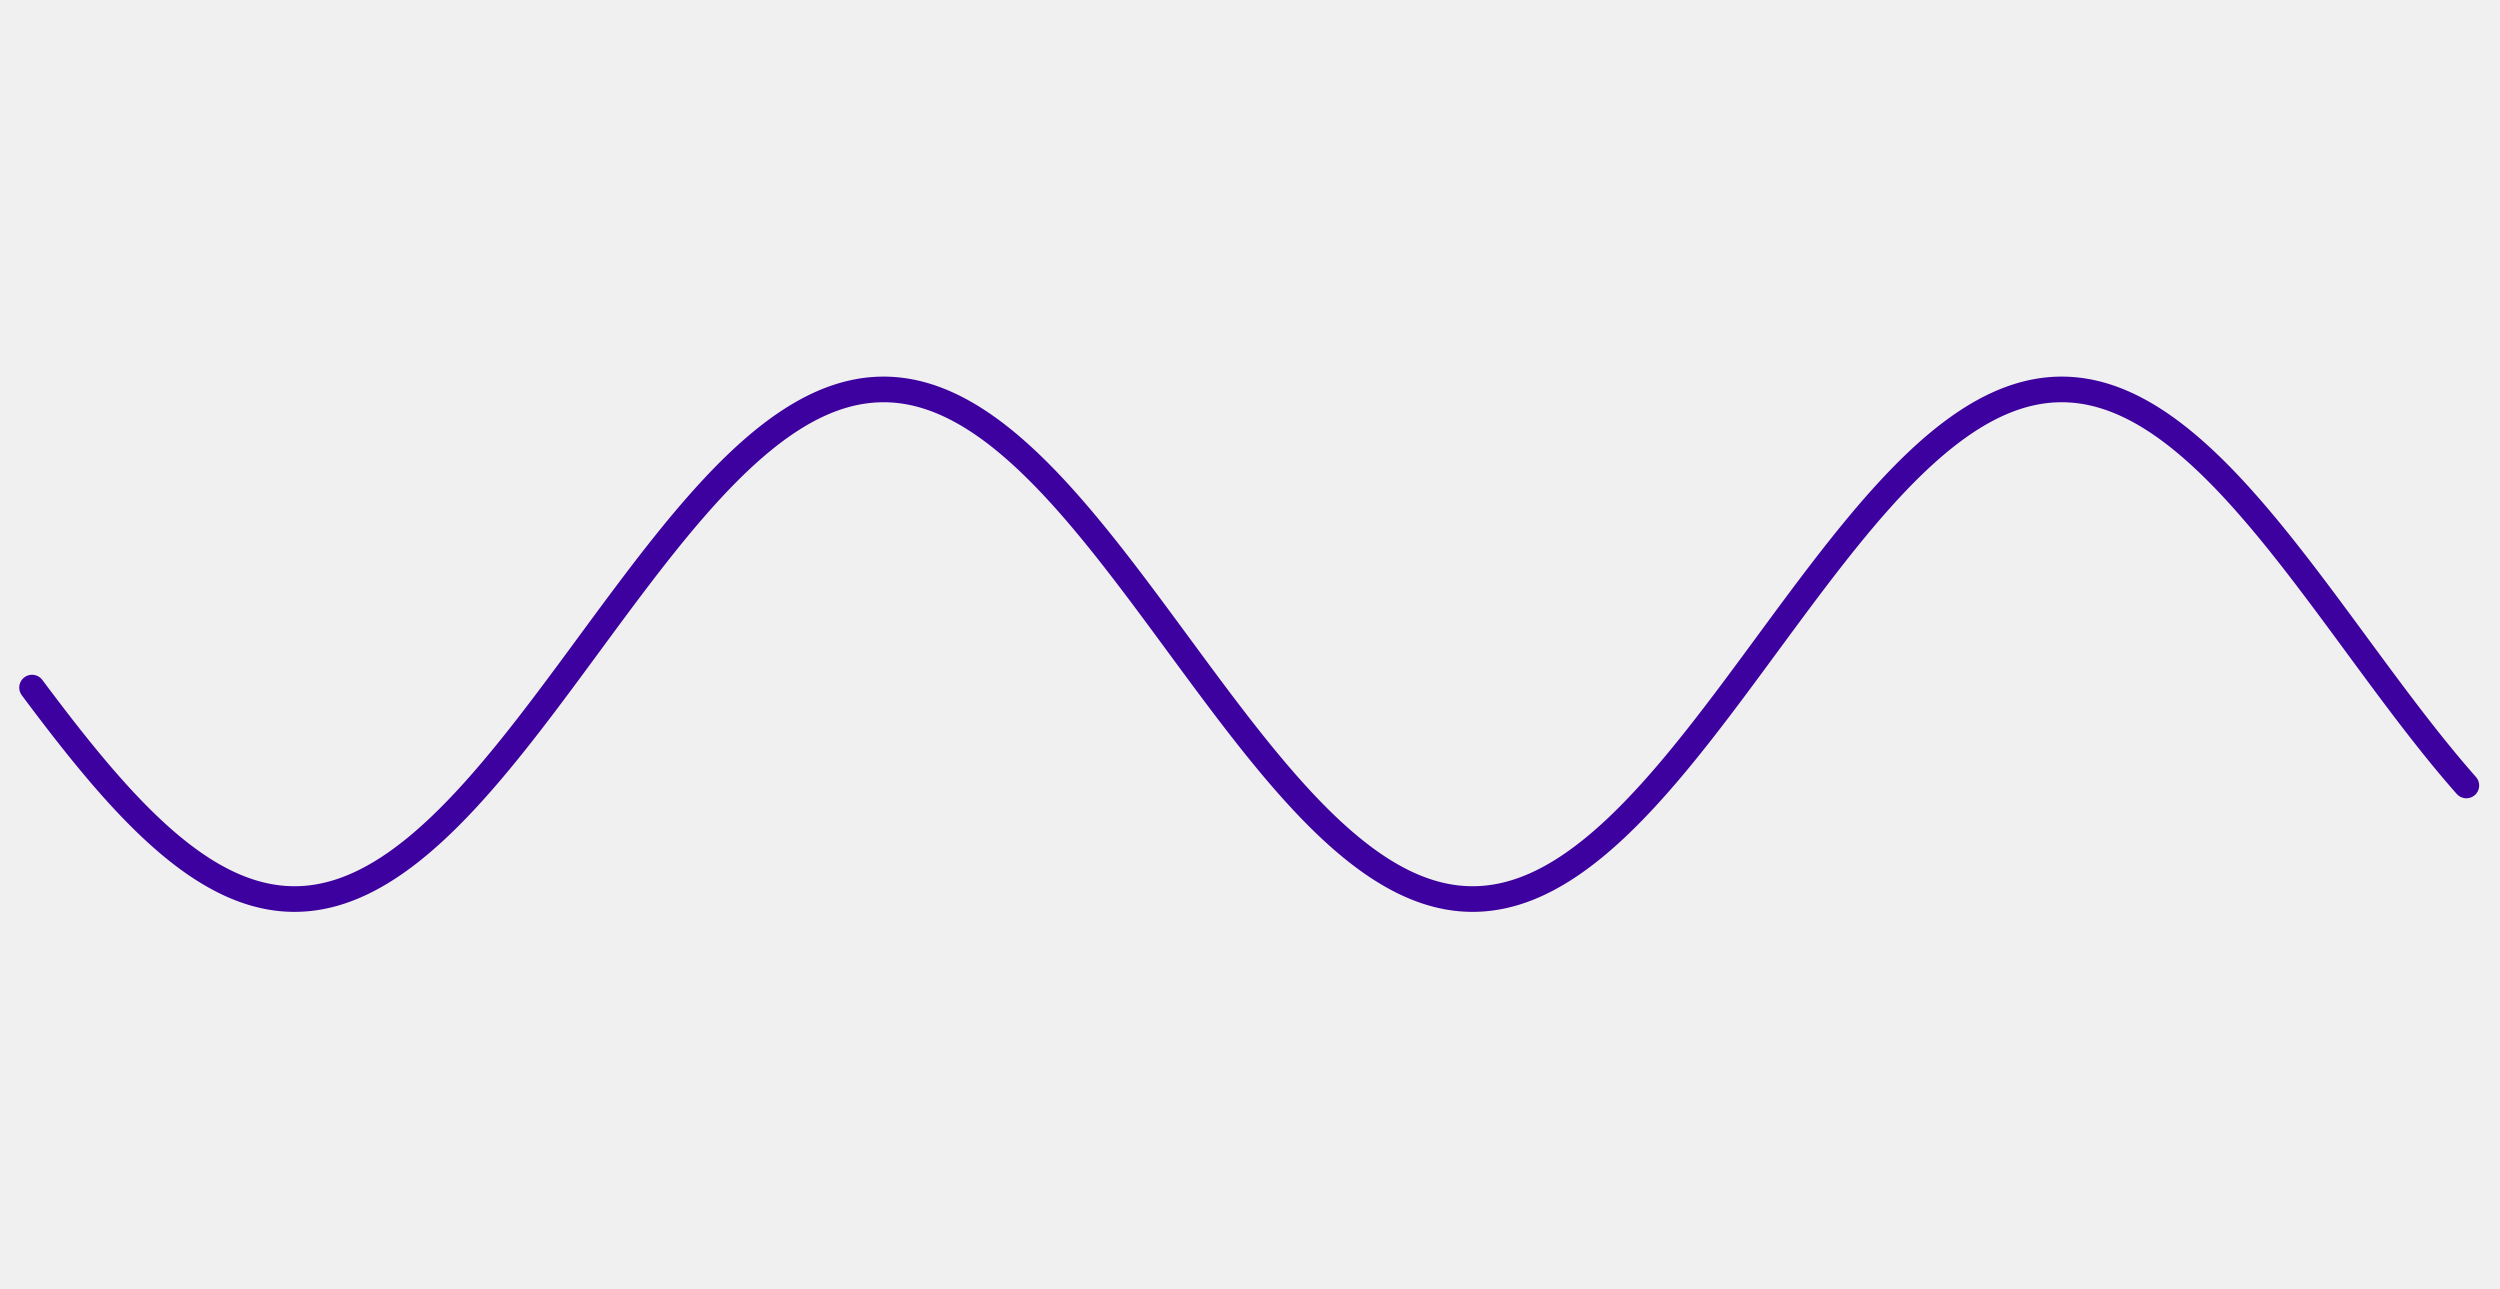
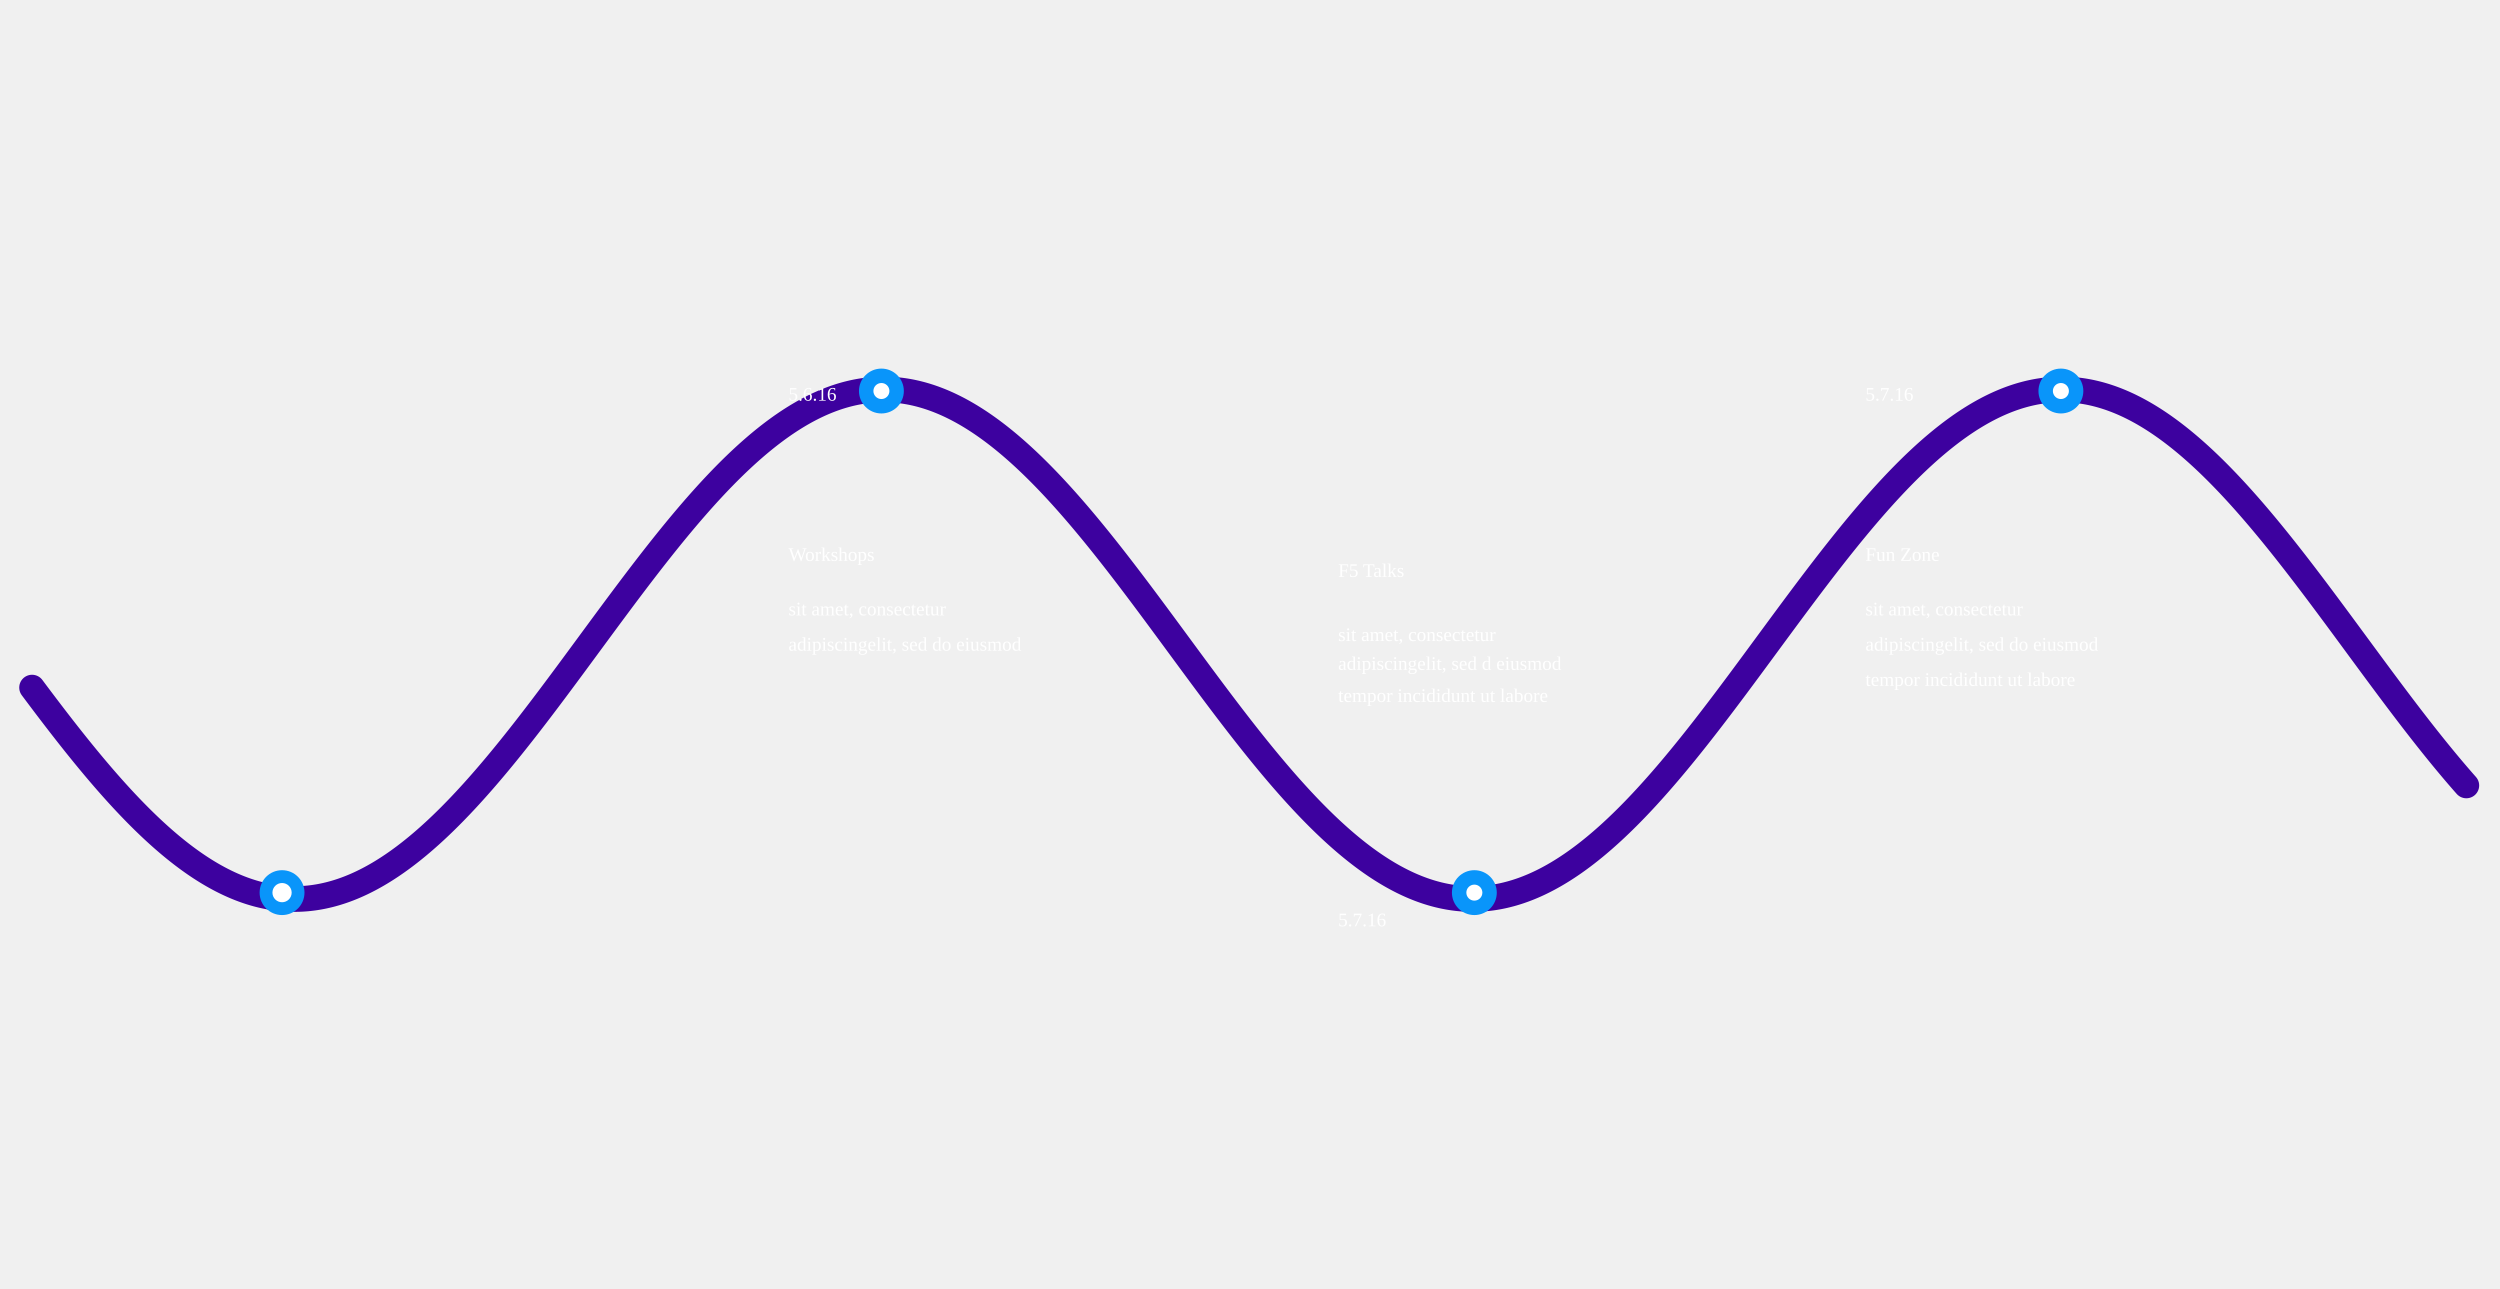
<svg xmlns="http://www.w3.org/2000/svg" version="1.1" width="1560" height="804">
  <defs />
  <g>
    <path fill="none" stroke="#3D019F" paint-order="fill stroke markers" d=" M 20 429.047 L 21 430.385 L 22 431.722 L 23 433.055 L 24 434.387 L 25 435.716 L 26 437.043 L 27 438.368 L 28 439.689 L 29 441.008 L 30 442.324 L 31 443.637 L 32 444.947 L 33 446.254 L 34 447.558 L 35 448.858 L 36 450.155 L 37 451.448 L 38 452.738 L 39 454.024 L 40 455.306 L 41 456.585 L 42 457.859 L 43 459.129 L 44 460.395 L 45 461.657 L 46 462.915 L 47 464.168 L 48 465.416 L 49 466.66 L 50 467.899 L 51 469.134 L 52 470.363 L 53 471.587 L 54 472.807 L 55 474.021 L 56 475.23 L 57 476.434 L 58 477.632 L 59 478.824 L 60 480.011 L 61 481.193 L 62 482.368 L 63 483.538 L 64 484.701 L 65 485.859 L 66 487.011 L 67 488.156 L 68 489.295 L 69 490.428 L 70 491.554 L 71 492.673 L 72 493.786 L 73 494.893 L 74 495.992 L 75 497.085 L 76 498.171 L 77 499.249 L 78 500.321 L 79 501.385 L 80 502.442 L 81 503.492 L 82 504.535 L 83 505.569 L 84 506.597 L 85 507.616 L 86 508.628 L 87 509.633 L 88 510.629 L 89 511.617 L 90 512.598 L 91 513.57 L 92 514.534 L 93 515.49 L 94 516.438 L 95 517.377 L 96 518.308 L 97 519.23 L 98 520.144 L 99 521.049 L 100 521.946 L 101 522.833 L 102 523.712 L 103 524.582 L 104 525.443 L 105 526.295 L 106 527.138 L 107 527.972 L 108 528.796 L 109 529.612 L 110 530.418 L 111 531.214 L 112 532.002 L 113 532.779 L 114 533.547 L 115 534.306 L 116 535.055 L 117 535.794 L 118 536.523 L 119 537.243 L 120 537.952 L 121 538.652 L 122 539.342 L 123 540.022 L 124 540.691 L 125 541.351 L 126 542 L 127 542.639 L 128 543.268 L 129 543.886 L 130 544.495 L 131 545.092 L 132 545.68 L 133 546.256 L 134 546.823 L 135 547.378 L 136 547.923 L 137 548.458 L 138 548.981 L 139 549.494 L 140 549.996 L 141 550.488 L 142 550.968 L 143 551.438 L 144 551.897 L 145 552.344 L 146 552.781 L 147 553.207 L 148 553.622 L 149 554.025 L 150 554.418 L 151 554.799 L 152 555.169 L 153 555.528 L 154 555.876 L 155 556.213 L 156 556.538 L 157 556.852 L 158 557.155 L 159 557.446 L 160 557.726 L 161 557.995 L 162 558.252 L 163 558.498 L 164 558.732 L 165 558.955 L 166 559.167 L 167 559.367 L 168 559.555 L 169 559.732 L 170 559.898 L 171 560.052 L 172 560.194 L 173 560.325 L 174 560.444 L 175 560.552 L 176 560.648 L 177 560.733 L 178 560.806 L 179 560.867 L 180 560.917 L 181 560.955 L 182 560.982 L 183 560.996 L 184 561 L 185 560.991 L 186 560.971 L 187 560.94 L 188 560.897 L 189 560.842 L 190 560.776 L 191 560.698 L 192 560.608 L 193 560.507 L 194 560.394 L 195 560.27 L 196 560.134 L 197 559.987 L 198 559.828 L 199 559.657 L 200 559.475 L 201 559.282 L 202 559.077 L 203 558.86 L 204 558.632 L 205 558.393 L 206 558.142 L 207 557.88 L 208 557.606 L 209 557.321 L 210 557.025 L 211 556.717 L 212 556.398 L 213 556.068 L 214 555.727 L 215 555.374 L 216 555.01 L 217 554.635 L 218 554.249 L 219 553.852 L 220 553.443 L 221 553.024 L 222 552.593 L 223 552.151 L 224 551.699 L 225 551.236 L 226 550.761 L 227 550.276 L 228 549.78 L 229 549.273 L 230 548.755 L 231 548.227 L 232 547.688 L 233 547.139 L 234 546.578 L 235 546.007 L 236 545.426 L 237 544.834 L 238 544.232 L 239 543.619 L 240 542.997 L 241 542.363 L 242 541.72 L 243 541.066 L 244 540.402 L 245 539.728 L 246 539.044 L 247 538.35 L 248 537.646 L 249 536.932 L 250 536.208 L 251 535.475 L 252 534.731 L 253 533.978 L 254 533.215 L 255 532.443 L 256 531.661 L 257 530.87 L 258 530.069 L 259 529.259 L 260 528.44 L 261 527.611 L 262 526.774 L 263 525.927 L 264 525.071 L 265 524.206 L 266 523.332 L 267 522.449 L 268 521.558 L 269 520.658 L 270 519.749 L 271 518.831 L 272 517.905 L 273 516.971 L 274 516.028 L 275 515.077 L 276 514.117 L 277 513.149 L 278 512.174 L 279 511.19 L 280 510.198 L 281 509.198 L 282 508.19 L 283 507.175 L 284 506.152 L 285 505.122 L 286 504.083 L 287 503.038 L 288 501.985 L 289 500.924 L 290 499.857 L 291 498.782 L 292 497.701 L 293 496.612 L 294 495.516 L 295 494.414 L 296 493.304 L 297 492.189 L 298 491.066 L 299 489.937 L 300 488.802 L 301 487.66 L 302 486.512 L 303 485.358 L 304 484.197 L 305 483.031 L 306 481.859 L 307 480.681 L 308 479.497 L 309 478.308 L 310 477.113 L 311 475.912 L 312 474.706 L 313 473.495 L 314 472.279 L 315 471.057 L 316 469.831 L 317 468.599 L 318 467.363 L 319 466.121 L 320 464.875 L 321 463.625 L 322 462.37 L 323 461.111 L 324 459.847 L 325 458.579 L 326 457.307 L 327 456.031 L 328 454.751 L 329 453.467 L 330 452.179 L 331 450.888 L 332 449.593 L 333 448.294 L 334 446.993 L 335 445.688 L 336 444.379 L 337 443.068 L 338 441.754 L 339 440.436 L 340 439.116 L 341 437.794 L 342 436.468 L 343 435.14 L 344 433.81 L 345 432.477 L 346 431.142 L 347 429.805 L 348 428.466 L 349 427.125 L 350 425.783 L 351 424.438 L 352 423.092 L 353 421.744 L 354 420.395 L 355 419.045 L 356 417.693 L 357 416.34 L 358 414.986 L 359 413.631 L 360 412.275 L 361 410.919 L 362 409.562 L 363 408.204 L 364 406.846 L 365 405.487 L 366 404.129 L 367 402.77 L 368 401.411 L 369 400.052 L 370 398.693 L 371 397.334 L 372 395.976 L 373 394.618 L 374 393.261 L 375 391.905 L 376 390.549 L 377 389.194 L 378 387.84 L 379 386.487 L 380 385.135 L 381 383.784 L 382 382.435 L 383 381.087 L 384 379.74 L 385 378.396 L 386 377.053 L 387 375.711 L 388 374.372 L 389 373.035 L 390 371.7 L 391 370.367 L 392 369.036 L 393 367.708 L 394 366.382 L 395 365.059 L 396 363.739 L 397 362.421 L 398 361.106 L 399 359.795 L 400 358.486 L 401 357.18 L 402 355.878 L 403 354.579 L 404 353.284 L 405 351.992 L 406 350.704 L 407 349.42 L 408 348.139 L 409 346.862 L 410 345.59 L 411 344.321 L 412 343.057 L 413 341.797 L 414 340.541 L 415 339.29 L 416 338.044 L 417 336.802 L 418 335.565 L 419 334.333 L 420 333.105 L 421 331.883 L 422 330.666 L 423 329.454 L 424 328.247 L 425 327.046 L 426 325.85 L 427 324.66 L 428 323.476 L 429 322.297 L 430 321.124 L 431 319.957 L 432 318.796 L 433 317.641 L 434 316.492 L 435 315.349 L 436 314.213 L 437 313.083 L 438 311.96 L 439 310.843 L 440 309.733 L 441 308.63 L 442 307.533 L 443 306.443 L 444 305.361 L 445 304.285 L 446 303.217 L 447 302.155 L 448 301.102 L 449 300.055 L 450 299.016 L 451 297.984 L 452 296.96 L 453 295.944 L 454 294.935 L 455 293.934 L 456 292.941 L 457 291.957 L 458 290.98 L 459 290.011 L 460 289.05 L 461 288.098 L 462 287.154 L 463 286.218 L 464 285.291 L 465 284.373 L 466 283.462 L 467 282.561 L 468 281.668 L 469 280.785 L 470 279.91 L 471 279.043 L 472 278.186 L 473 277.338 L 474 276.499 L 475 275.669 L 476 274.849 L 477 274.038 L 478 273.236 L 479 272.443 L 480 271.66 L 481 270.886 L 482 270.123 L 483 269.368 L 484 268.624 L 485 267.889 L 486 267.164 L 487 266.448 L 488 265.743 L 489 265.047 L 490 264.362 L 491 263.687 L 492 263.022 L 493 262.366 L 494 261.722 L 495 261.087 L 496 260.463 L 497 259.849 L 498 259.245 L 499 258.652 L 500 258.069 L 501 257.497 L 502 256.935 L 503 256.384 L 504 255.844 L 505 255.314 L 506 254.795 L 507 254.287 L 508 253.789 L 509 253.303 L 510 252.827 L 511 252.362 L 512 251.908 L 513 251.465 L 514 251.033 L 515 250.612 L 516 250.202 L 517 249.803 L 518 249.416 L 519 249.039 L 520 248.674 L 521 248.319 L 522 247.976 L 523 247.645 L 524 247.324 L 525 247.015 L 526 246.717 L 527 246.431 L 528 246.156 L 529 245.892 L 530 245.64 L 531 245.399 L 532 245.169 L 533 244.951 L 534 244.745 L 535 244.55 L 536 244.366 L 537 244.194 L 538 244.034 L 539 243.885 L 540 243.747 L 541 243.622 L 542 243.507 L 543 243.405 L 544 243.314 L 545 243.234 L 546 243.166 L 547 243.11 L 548 243.065 L 549 243.032 L 550 243.011 L 551 243.001 L 552 243.002 L 553 243.016 L 554 243.041 L 555 243.077 L 556 243.126 L 557 243.185 L 558 243.257 L 559 243.34 L 560 243.434 L 561 243.541 L 562 243.658 L 563 243.788 L 564 243.929 L 565 244.081 L 566 244.245 L 567 244.42 L 568 244.607 L 569 244.806 L 570 245.016 L 571 245.237 L 572 245.47 L 573 245.715 L 574 245.97 L 575 246.237 L 576 246.516 L 577 246.806 L 578 247.107 L 579 247.42 L 580 247.743 L 581 248.078 L 582 248.425 L 583 248.782 L 584 249.151 L 585 249.531 L 586 249.922 L 587 250.324 L 588 250.738 L 589 251.162 L 590 251.597 L 591 252.043 L 592 252.501 L 593 252.969 L 594 253.448 L 595 253.938 L 596 254.439 L 597 254.95 L 598 255.472 L 599 256.005 L 600 256.549 L 601 257.103 L 602 257.668 L 603 258.243 L 604 258.829 L 605 259.426 L 606 260.032 L 607 260.649 L 608 261.277 L 609 261.915 L 610 262.563 L 611 263.221 L 612 263.889 L 613 264.567 L 614 265.256 L 615 265.954 L 616 266.662 L 617 267.381 L 618 268.109 L 619 268.847 L 620 269.594 L 621 270.351 L 622 271.118 L 623 271.895 L 624 272.681 L 625 273.476 L 626 274.281 L 627 275.095 L 628 275.918 L 629 276.751 L 630 277.592 L 631 278.443 L 632 279.303 L 633 280.172 L 634 281.05 L 635 281.936 L 636 282.831 L 637 283.735 L 638 284.648 L 639 285.569 L 640 286.499 L 641 287.437 L 642 288.384 L 643 289.339 L 644 290.302 L 645 291.273 L 646 292.252 L 647 293.24 L 648 294.235 L 649 295.238 L 650 296.249 L 651 297.268 L 652 298.294 L 653 299.328 L 654 300.369 L 655 301.418 L 656 302.474 L 657 303.538 L 658 304.608 L 659 305.686 L 660 306.771 L 661 307.862 L 662 308.961 L 663 310.066 L 664 311.179 L 665 312.297 L 666 313.423 L 667 314.554 L 668 315.693 L 669 316.837 L 670 317.988 L 671 319.145 L 672 320.308 L 673 321.476 L 674 322.651 L 675 323.832 L 676 325.018 L 677 326.21 L 678 327.407 L 679 328.61 L 680 329.818 L 681 331.032 L 682 332.25 L 683 333.474 L 684 334.703 L 685 335.937 L 686 337.175 L 687 338.418 L 688 339.666 L 689 340.919 L 690 342.176 L 691 343.437 L 692 344.703 L 693 345.972 L 694 347.246 L 695 348.524 L 696 349.806 L 697 351.091 L 698 352.381 L 699 353.673 L 700 354.97 L 701 356.27 L 702 357.573 L 703 358.879 L 704 360.189 L 705 361.502 L 706 362.817 L 707 364.136 L 708 365.457 L 709 366.781 L 710 368.107 L 711 369.436 L 712 370.768 L 713 372.101 L 714 373.437 L 715 374.775 L 716 376.115 L 717 377.457 L 718 378.8 L 719 380.146 L 720 381.492 L 721 382.841 L 722 384.19 L 723 385.542 L 724 386.894 L 725 388.247 L 726 389.602 L 727 390.957 L 728 392.313 L 729 393.67 L 730 395.027 L 731 396.385 L 732 397.743 L 733 399.102 L 734 400.461 L 735 401.82 L 736 403.179 L 737 404.538 L 738 405.896 L 739 407.255 L 740 408.613 L 741 409.97 L 742 411.327 L 743 412.683 L 744 414.039 L 745 415.394 L 746 416.747 L 747 418.1 L 748 419.451 L 749 420.801 L 750 422.15 L 751 423.497 L 752 424.843 L 753 426.187 L 754 427.529 L 755 428.87 L 756 430.208 L 757 431.544 L 758 432.879 L 759 434.211 L 760 435.54 L 761 436.867 L 762 438.192 L 763 439.514 L 764 440.833 L 765 442.15 L 766 443.463 L 767 444.773 L 768 446.081 L 769 447.385 L 770 448.686 L 771 449.983 L 772 451.277 L 773 452.567 L 774 453.854 L 775 455.136 L 776 456.415 L 777 457.69 L 778 458.961 L 779 460.228 L 780 461.49 L 781 462.748 L 782 464.002 L 783 465.251 L 784 466.495 L 785 467.735 L 786 468.97 L 787 470.2 L 788 471.425 L 789 472.645 L 790 473.86 L 791 475.07 L 792 476.274 L 793 477.473 L 794 478.666 L 795 479.854 L 796 481.036 L 797 482.212 L 798 483.383 L 799 484.547 L 800 485.706 L 801 486.858 L 802 488.004 L 803 489.144 L 804 490.278 L 805 491.405 L 806 492.525 L 807 493.639 L 808 494.746 L 809 495.847 L 810 496.94 L 811 498.027 L 812 499.107 L 813 500.179 L 814 501.244 L 815 502.302 L 816 503.353 L 817 504.397 L 818 505.433 L 819 506.461 L 820 507.482 L 821 508.495 L 822 509.5 L 823 510.497 L 824 511.487 L 825 512.468 L 826 513.441 L 827 514.407 L 828 515.364 L 829 516.312 L 830 517.253 L 831 518.185 L 832 519.108 L 833 520.023 L 834 520.929 L 835 521.827 L 836 522.716 L 837 523.596 L 838 524.467 L 839 525.329 L 840 526.183 L 841 527.027 L 842 527.862 L 843 528.688 L 844 529.504 L 845 530.311 L 846 531.109 L 847 531.898 L 848 532.677 L 849 533.446 L 850 534.206 L 851 534.956 L 852 535.696 L 853 536.427 L 854 537.148 L 855 537.859 L 856 538.56 L 857 539.251 L 858 539.932 L 859 540.603 L 860 541.264 L 861 541.914 L 862 542.555 L 863 543.185 L 864 543.805 L 865 544.414 L 866 545.014 L 867 545.602 L 868 546.18 L 869 546.748 L 870 547.305 L 871 547.852 L 872 548.387 L 873 548.912 L 874 549.427 L 875 549.93 L 876 550.423 L 877 550.905 L 878 551.376 L 879 551.836 L 880 552.286 L 881 552.724 L 882 553.151 L 883 553.567 L 884 553.972 L 885 554.366 L 886 554.749 L 887 555.121 L 888 555.481 L 889 555.831 L 890 556.169 L 891 556.496 L 892 556.811 L 893 557.115 L 894 557.408 L 895 557.69 L 896 557.96 L 897 558.219 L 898 558.466 L 899 558.702 L 900 558.927 L 901 559.14 L 902 559.341 L 903 559.531 L 904 559.71 L 905 559.877 L 906 560.032 L 907 560.176 L 908 560.308 L 909 560.429 L 910 560.539 L 911 560.636 L 912 560.722 L 913 560.797 L 914 560.86 L 915 560.911 L 916 560.951 L 917 560.979 L 918 560.995 L 919 561 L 920 560.993 L 921 560.975 L 922 560.945 L 923 560.903 L 924 560.85 L 925 560.785 L 926 560.709 L 927 560.621 L 928 560.521 L 929 560.41 L 930 560.287 L 931 560.153 L 932 560.007 L 933 559.849 L 934 559.68 L 935 559.5 L 936 559.308 L 937 559.104 L 938 558.89 L 939 558.663 L 940 558.425 L 941 558.176 L 942 557.915 L 943 557.643 L 944 557.36 L 945 557.065 L 946 556.759 L 947 556.441 L 948 556.113 L 949 555.773 L 950 555.422 L 951 555.059 L 952 554.685 L 953 554.301 L 954 553.905 L 955 553.498 L 956 553.08 L 957 552.651 L 958 552.211 L 959 551.76 L 960 551.298 L 961 550.825 L 962 550.341 L 963 549.846 L 964 549.341 L 965 548.825 L 966 548.298 L 967 547.76 L 968 547.212 L 969 546.653 L 970 546.084 L 971 545.504 L 972 544.913 L 973 544.313 L 974 543.701 L 975 543.08 L 976 542.448 L 977 541.806 L 978 541.153 L 979 540.491 L 980 539.818 L 981 539.135 L 982 538.443 L 983 537.74 L 984 537.027 L 985 536.305 L 986 535.572 L 987 534.83 L 988 534.079 L 989 533.317 L 990 532.546 L 991 531.766 L 992 530.976 L 993 530.176 L 994 529.367 L 995 528.549 L 996 527.722 L 997 526.885 L 998 526.04 L 999 525.185 L 1000 524.321 L 1001 523.449 L 1002 522.567 L 1003 521.677 L 1004 520.778 L 1005 519.87 L 1006 518.953 L 1007 518.029 L 1008 517.095 L 1009 516.153 L 1010 515.203 L 1011 514.245 L 1012 513.278 L 1013 512.303 L 1014 511.321 L 1015 510.33 L 1016 509.331 L 1017 508.325 L 1018 507.31 L 1019 506.288 L 1020 505.259 L 1021 504.222 L 1022 503.177 L 1023 502.125 L 1024 501.066 L 1025 499.999 L 1026 498.925 L 1027 497.844 L 1028 496.757 L 1029 495.662 L 1030 494.56 L 1031 493.452 L 1032 492.337 L 1033 491.215 L 1034 490.087 L 1035 488.953 L 1036 487.812 L 1037 486.665 L 1038 485.511 L 1039 484.352 L 1040 483.186 L 1041 482.015 L 1042 480.838 L 1043 479.655 L 1044 478.466 L 1045 477.272 L 1046 476.072 L 1047 474.867 L 1048 473.656 L 1049 472.44 L 1050 471.22 L 1051 469.994 L 1052 468.763 L 1053 467.527 L 1054 466.286 L 1055 465.041 L 1056 463.791 L 1057 462.537 L 1058 461.278 L 1059 460.015 L 1060 458.747 L 1061 457.476 L 1062 456.2 L 1063 454.921 L 1064 453.637 L 1065 452.35 L 1066 451.059 L 1067 449.765 L 1068 448.467 L 1069 447.166 L 1070 445.861 L 1071 444.553 L 1072 443.242 L 1073 441.928 L 1074 440.611 L 1075 439.292 L 1076 437.969 L 1077 436.644 L 1078 435.317 L 1079 433.987 L 1080 432.654 L 1081 431.32 L 1082 429.983 L 1083 428.644 L 1084 427.303 L 1085 425.961 L 1086 424.617 L 1087 423.271 L 1088 421.923 L 1089 420.574 L 1090 419.224 L 1091 417.872 L 1092 416.519 L 1093 415.166 L 1094 413.811 L 1095 412.455 L 1096 411.099 L 1097 409.742 L 1098 408.384 L 1099 407.026 L 1100 405.668 L 1101 404.309 L 1102 402.95 L 1103 401.591 L 1104 400.232 L 1105 398.873 L 1106 397.515 L 1107 396.156 L 1108 394.799 L 1109 393.441 L 1110 392.085 L 1111 390.729 L 1112 389.374 L 1113 388.019 L 1114 386.666 L 1115 385.314 L 1116 383.963 L 1117 382.614 L 1118 381.266 L 1119 379.919 L 1120 378.574 L 1121 377.231 L 1122 375.889 L 1123 374.55 L 1124 373.212 L 1125 371.877 L 1126 370.543 L 1127 369.213 L 1128 367.884 L 1129 366.558 L 1130 365.234 L 1131 363.914 L 1132 362.596 L 1133 361.281 L 1134 359.968 L 1135 358.659 L 1136 357.353 L 1137 356.051 L 1138 354.751 L 1139 353.456 L 1140 352.163 L 1141 350.875 L 1142 349.59 L 1143 348.309 L 1144 347.031 L 1145 345.758 L 1146 344.489 L 1147 343.224 L 1148 341.964 L 1149 340.708 L 1150 339.456 L 1151 338.209 L 1152 336.966 L 1153 335.729 L 1154 334.496 L 1155 333.268 L 1156 332.045 L 1157 330.827 L 1158 329.615 L 1159 328.407 L 1160 327.205 L 1161 326.009 L 1162 324.818 L 1163 323.633 L 1164 322.453 L 1165 321.279 L 1166 320.111 L 1167 318.95 L 1168 317.794 L 1169 316.644 L 1170 315.501 L 1171 314.364 L 1172 313.233 L 1173 312.109 L 1174 310.991 L 1175 309.88 L 1176 308.776 L 1177 307.678 L 1178 306.588 L 1179 305.504 L 1180 304.428 L 1181 303.358 L 1182 302.296 L 1183 301.241 L 1184 300.193 L 1185 299.153 L 1186 298.121 L 1187 297.096 L 1188 296.078 L 1189 295.069 L 1190 294.067 L 1191 293.073 L 1192 292.087 L 1193 291.109 L 1194 290.139 L 1195 289.177 L 1196 288.224 L 1197 287.279 L 1198 286.342 L 1199 285.414 L 1200 284.494 L 1201 283.583 L 1202 282.68 L 1203 281.786 L 1204 280.901 L 1205 280.025 L 1206 279.158 L 1207 278.299 L 1208 277.45 L 1209 276.61 L 1210 275.779 L 1211 274.957 L 1212 274.145 L 1213 273.341 L 1214 272.548 L 1215 271.763 L 1216 270.989 L 1217 270.223 L 1218 269.468 L 1219 268.722 L 1220 267.986 L 1221 267.259 L 1222 266.543 L 1223 265.836 L 1224 265.139 L 1225 264.452 L 1226 263.776 L 1227 263.109 L 1228 262.453 L 1229 261.807 L 1230 261.171 L 1231 260.545 L 1232 259.929 L 1233 259.324 L 1234 258.73 L 1235 258.146 L 1236 257.572 L 1237 257.009 L 1238 256.457 L 1239 255.915 L 1240 255.384 L 1241 254.863 L 1242 254.354 L 1243 253.855 L 1244 253.367 L 1245 252.889 L 1246 252.423 L 1247 251.968 L 1248 251.523 L 1249 251.09 L 1250 250.667 L 1251 250.256 L 1252 249.856 L 1253 249.466 L 1254 249.088 L 1255 248.721 L 1256 248.366 L 1257 248.021 L 1258 247.688 L 1259 247.366 L 1260 247.056 L 1261 246.756 L 1262 246.468 L 1263 246.192 L 1264 245.926 L 1265 245.673 L 1266 245.43 L 1267 245.199 L 1268 244.98 L 1269 244.772 L 1270 244.575 L 1271 244.39 L 1272 244.216 L 1273 244.054 L 1274 243.904 L 1275 243.765 L 1276 243.638 L 1277 243.522 L 1278 243.418 L 1279 243.325 L 1280 243.244 L 1281 243.175 L 1282 243.117 L 1283 243.07 L 1284 243.036 L 1285 243.013 L 1286 243.001 L 1287 243.002 L 1288 243.013 L 1289 243.037 L 1290 243.072 L 1291 243.119 L 1292 243.177 L 1293 243.247 L 1294 243.328 L 1295 243.421 L 1296 243.526 L 1297 243.642 L 1298 243.77 L 1299 243.909 L 1300 244.06 L 1301 244.222 L 1302 244.396 L 1303 244.582 L 1304 244.779 L 1305 244.987 L 1306 245.207 L 1307 245.439 L 1308 245.681 L 1309 245.936 L 1310 246.201 L 1311 246.478 L 1312 246.767 L 1313 247.066 L 1314 247.377 L 1315 247.7 L 1316 248.033 L 1317 248.378 L 1318 248.734 L 1319 249.102 L 1320 249.48 L 1321 249.87 L 1322 250.27 L 1323 250.682 L 1324 251.105 L 1325 251.539 L 1326 251.984 L 1327 252.439 L 1328 252.906 L 1329 253.384 L 1330 253.872 L 1331 254.371 L 1332 254.882 L 1333 255.402 L 1334 255.934 L 1335 256.476 L 1336 257.029 L 1337 257.592 L 1338 258.166 L 1339 258.751 L 1340 259.346 L 1341 259.951 L 1342 260.567 L 1343 261.193 L 1344 261.829 L 1345 262.476 L 1346 263.133 L 1347 263.8 L 1348 264.477 L 1349 265.164 L 1350 265.861 L 1351 266.568 L 1352 267.285 L 1353 268.012 L 1354 268.748 L 1355 269.494 L 1356 270.25 L 1357 271.016 L 1358 271.791 L 1359 272.576 L 1360 273.37 L 1361 274.173 L 1362 274.986 L 1363 275.808 L 1364 276.64 L 1365 277.48 L 1366 278.33 L 1367 279.189 L 1368 280.056 L 1369 280.933 L 1370 281.818 L 1371 282.712 L 1372 283.615 L 1373 284.527 L 1374 285.447 L 1375 286.375 L 1376 287.312 L 1377 288.258 L 1378 289.211 L 1379 290.173 L 1380 291.144 L 1381 292.122 L 1382 293.108 L 1383 294.102 L 1384 295.104 L 1385 296.114 L 1386 297.132 L 1387 298.157 L 1388 299.19 L 1389 300.231 L 1390 301.278 L 1391 302.334 L 1392 303.396 L 1393 304.466 L 1394 305.543 L 1395 306.626 L 1396 307.717 L 1397 308.815 L 1398 309.919 L 1399 311.031 L 1400 312.149 L 1401 313.273 L 1402 314.404 L 1403 315.541 L 1404 316.685 L 1405 317.835 L 1406 318.991 L 1407 320.153 L 1408 321.321 L 1409 322.495 L 1410 323.675 L 1411 324.86 L 1412 326.051 L 1413 327.248 L 1414 328.45 L 1415 329.658 L 1416 330.87 L 1417 332.088 L 1418 333.312 L 1419 334.54 L 1420 335.773 L 1421 337.011 L 1422 338.253 L 1423 339.5 L 1424 340.752 L 1425 342.009 L 1426 343.269 L 1427 344.534 L 1428 345.804 L 1429 347.077 L 1430 348.354 L 1431 349.635 L 1432 350.92 L 1433 352.209 L 1434 353.502 L 1435 354.798 L 1436 356.097 L 1437 357.4 L 1438 358.706 L 1439 360.015 L 1440 361.327 L 1441 362.643 L 1442 363.961 L 1443 365.282 L 1444 366.605 L 1445 367.931 L 1446 369.26 L 1447 370.591 L 1448 371.924 L 1449 373.26 L 1450 374.597 L 1451 375.937 L 1452 377.279 L 1453 378.622 L 1454 379.967 L 1455 381.314 L 1456 382.662 L 1457 384.011 L 1458 385.362 L 1459 386.714 L 1460 388.068 L 1461 389.422 L 1462 390.777 L 1463 392.133 L 1464 393.49 L 1465 394.847 L 1466 396.205 L 1467 397.563 L 1468 398.922 L 1469 400.28 L 1470 401.639 L 1471 402.998 L 1472 404.357 L 1473 405.716 L 1474 407.074 L 1475 408.432 L 1476 409.79 L 1477 411.147 L 1478 412.504 L 1479 413.859 L 1480 415.214 L 1481 416.568 L 1482 417.92 L 1483 419.272 L 1484 420.622 L 1485 421.971 L 1486 423.319 L 1487 424.664 L 1488 426.009 L 1489 427.351 L 1490 428.692 L 1491 430.031 L 1492 431.367 L 1493 432.702 L 1494 434.034 L 1495 435.364 L 1496 436.691 L 1497 438.016 L 1498 439.339 L 1499 440.658 L 1500 441.975 L 1501 443.289 L 1502 444.6 L 1503 445.907 L 1504 447.212 L 1505 448.513 L 1506 449.811 L 1507 451.105 L 1508 452.396 L 1509 453.683 L 1510 454.966 L 1511 456.246 L 1512 457.521 L 1513 458.793 L 1514 460.06 L 1515 461.323 L 1516 462.581 L 1517 463.836 L 1518 465.085 L 1519 466.331 L 1520 467.571 L 1521 468.807 L 1522 470.037 L 1523 471.263 L 1524 472.484 L 1525 473.699 L 1526 474.91 L 1527 476.115 L 1528 477.314 L 1529 478.508 L 1530 479.697 L 1531 480.88 L 1532 482.057 L 1533 483.228 L 1534 484.393 L 1535 485.552 L 1536 486.706 L 1537 487.853 L 1538 488.993 L 1539 490.128" stroke-linecap="round" stroke-linejoin="round" stroke-miterlimit="10" stroke-width="16" />
  </g>
+   <circle cx="176" cy="557" r="14" fill="#0995FA" />
+   <circle cx="550" cy="244" r="14" fill="#0995FA" />
+   <circle cx="920" cy="557" r="14" fill="#0995FA" />
+   <circle cx="1286" cy="244" r="14" fill="#0995FA" />
+   <circle cx="176" cy="557" r="6" className="inner-circle" fill="white" />
+   <circle cx="550" cy="244" r="5" className="inner-circle" fill="white" />
+   <circle cx="920" cy="557" r="5" className="inner-circle" fill="white" />
+   <circle cx="1286" cy="244" r="5" className="inner-circle" fill="white" />
+   <text x="492" y="250" fill="white" textAnchor="middle" className="date-event">5.6.16</text>
+   <text x="492" y="350" fill="white" textAnchor="middle" className="title-event">Workshops</text>
+   <text x="492" y="384" fill="white" textAnchor="middle" className="desc-event">sit amet, consectetur  </text>
+   <text x="492" y="406" fill="white" textAnchor="middle" className="desc-event">adipiscingelit, sed do eiusmod</text>
+   <text x="835" y="578" fill="white" textAnchor="middle" className="date-event">5.7.16</text>
+   <text x="835" y="360" fill="white" textAnchor="middle" className="title-event">F5 Talks</text>
+   <text x="835" y="400" fill="white" textAnchor="middle" className="desc-event">sit amet, consectetur</text>
+   <text x="835" y="418" fill="white" textAnchor="middle" className="desc-event">adipiscingelit, sed d eiusmod </text>
+   <text x="835" y="438" fill="white" textAnchor="middle" className="desc-event">tempor incididunt ut labore</text>
+   <text x="1164" y="350" fill="white" textAnchor="middle" className="title-event">Fun Zone</text>
+   <text x="1164" y="250" fill="white" textAnchor="middle" className="date-event">5.7.16</text>
+   <text x="1164" y="384" fill="white" textAnchor="middle" className="desc-event">sit amet, consectetur</text>
+   <text x="1164" y="406" fill="white" textAnchor="middle" className="desc-event">adipiscingelit, sed do eiusmod</text>
+   <text x="1164" y="428" fill="white" textAnchor="middle" className="desc-event">tempor incididunt ut labore</text>
</svg>
